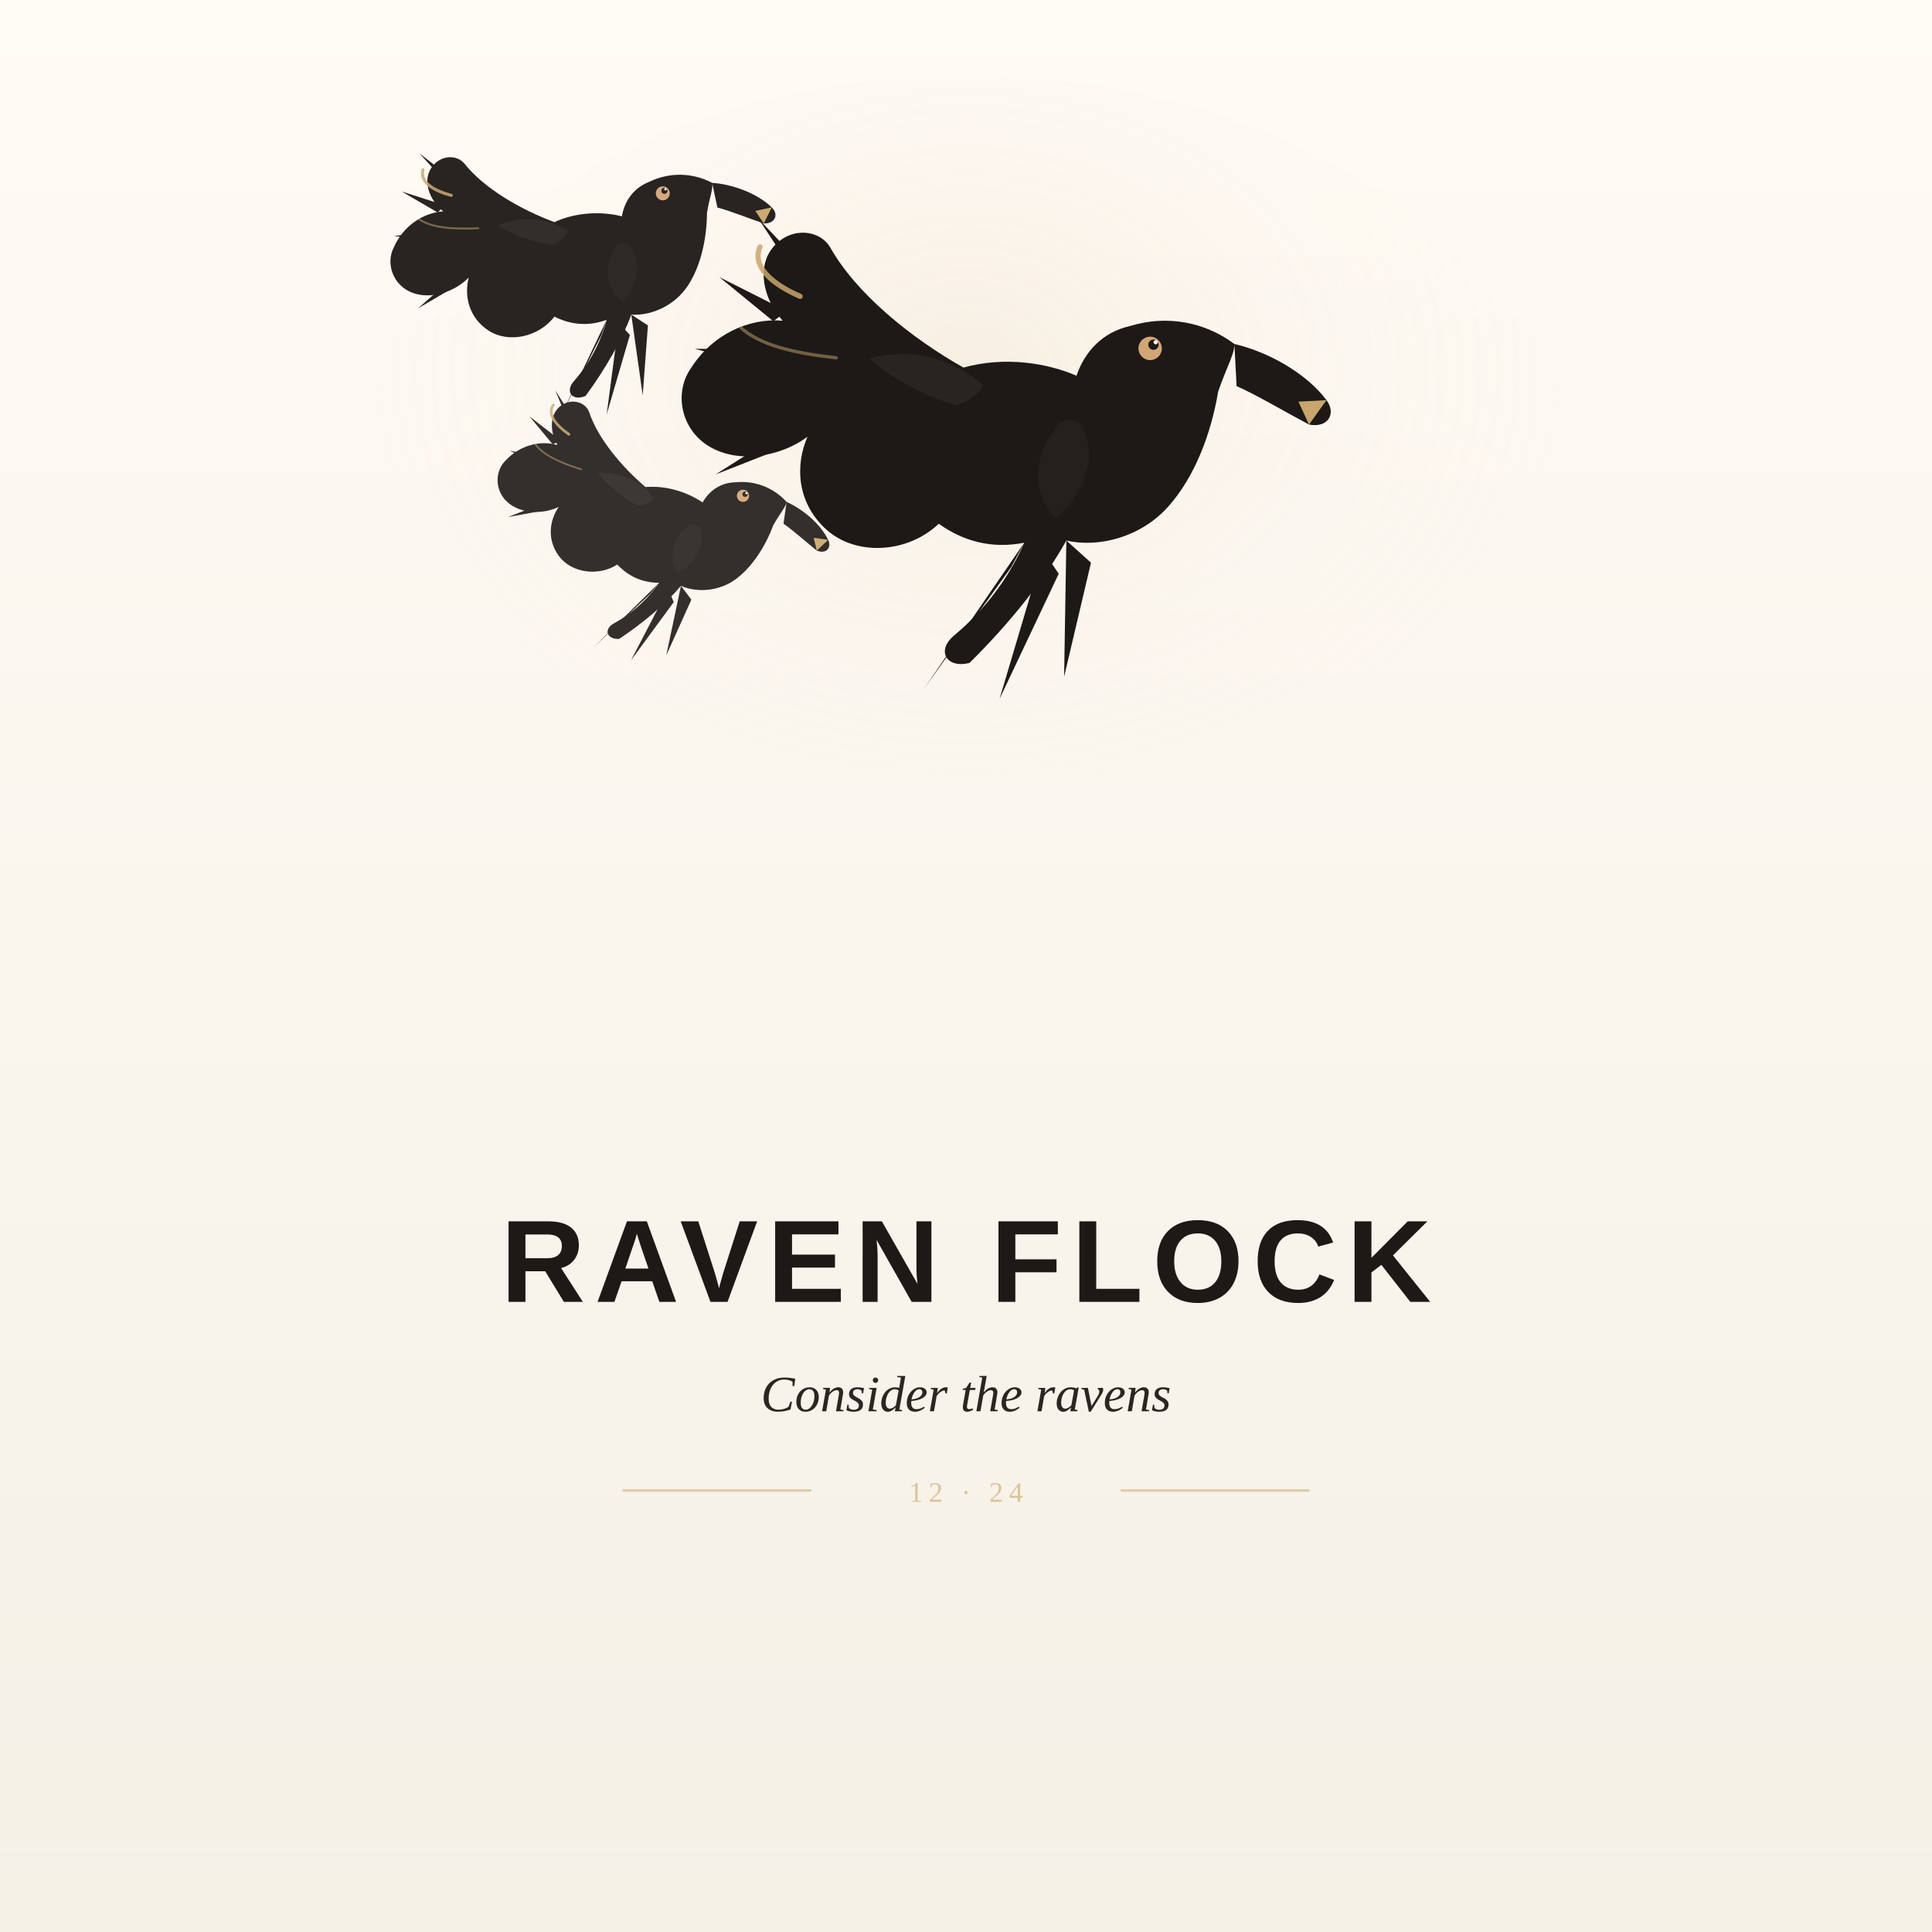
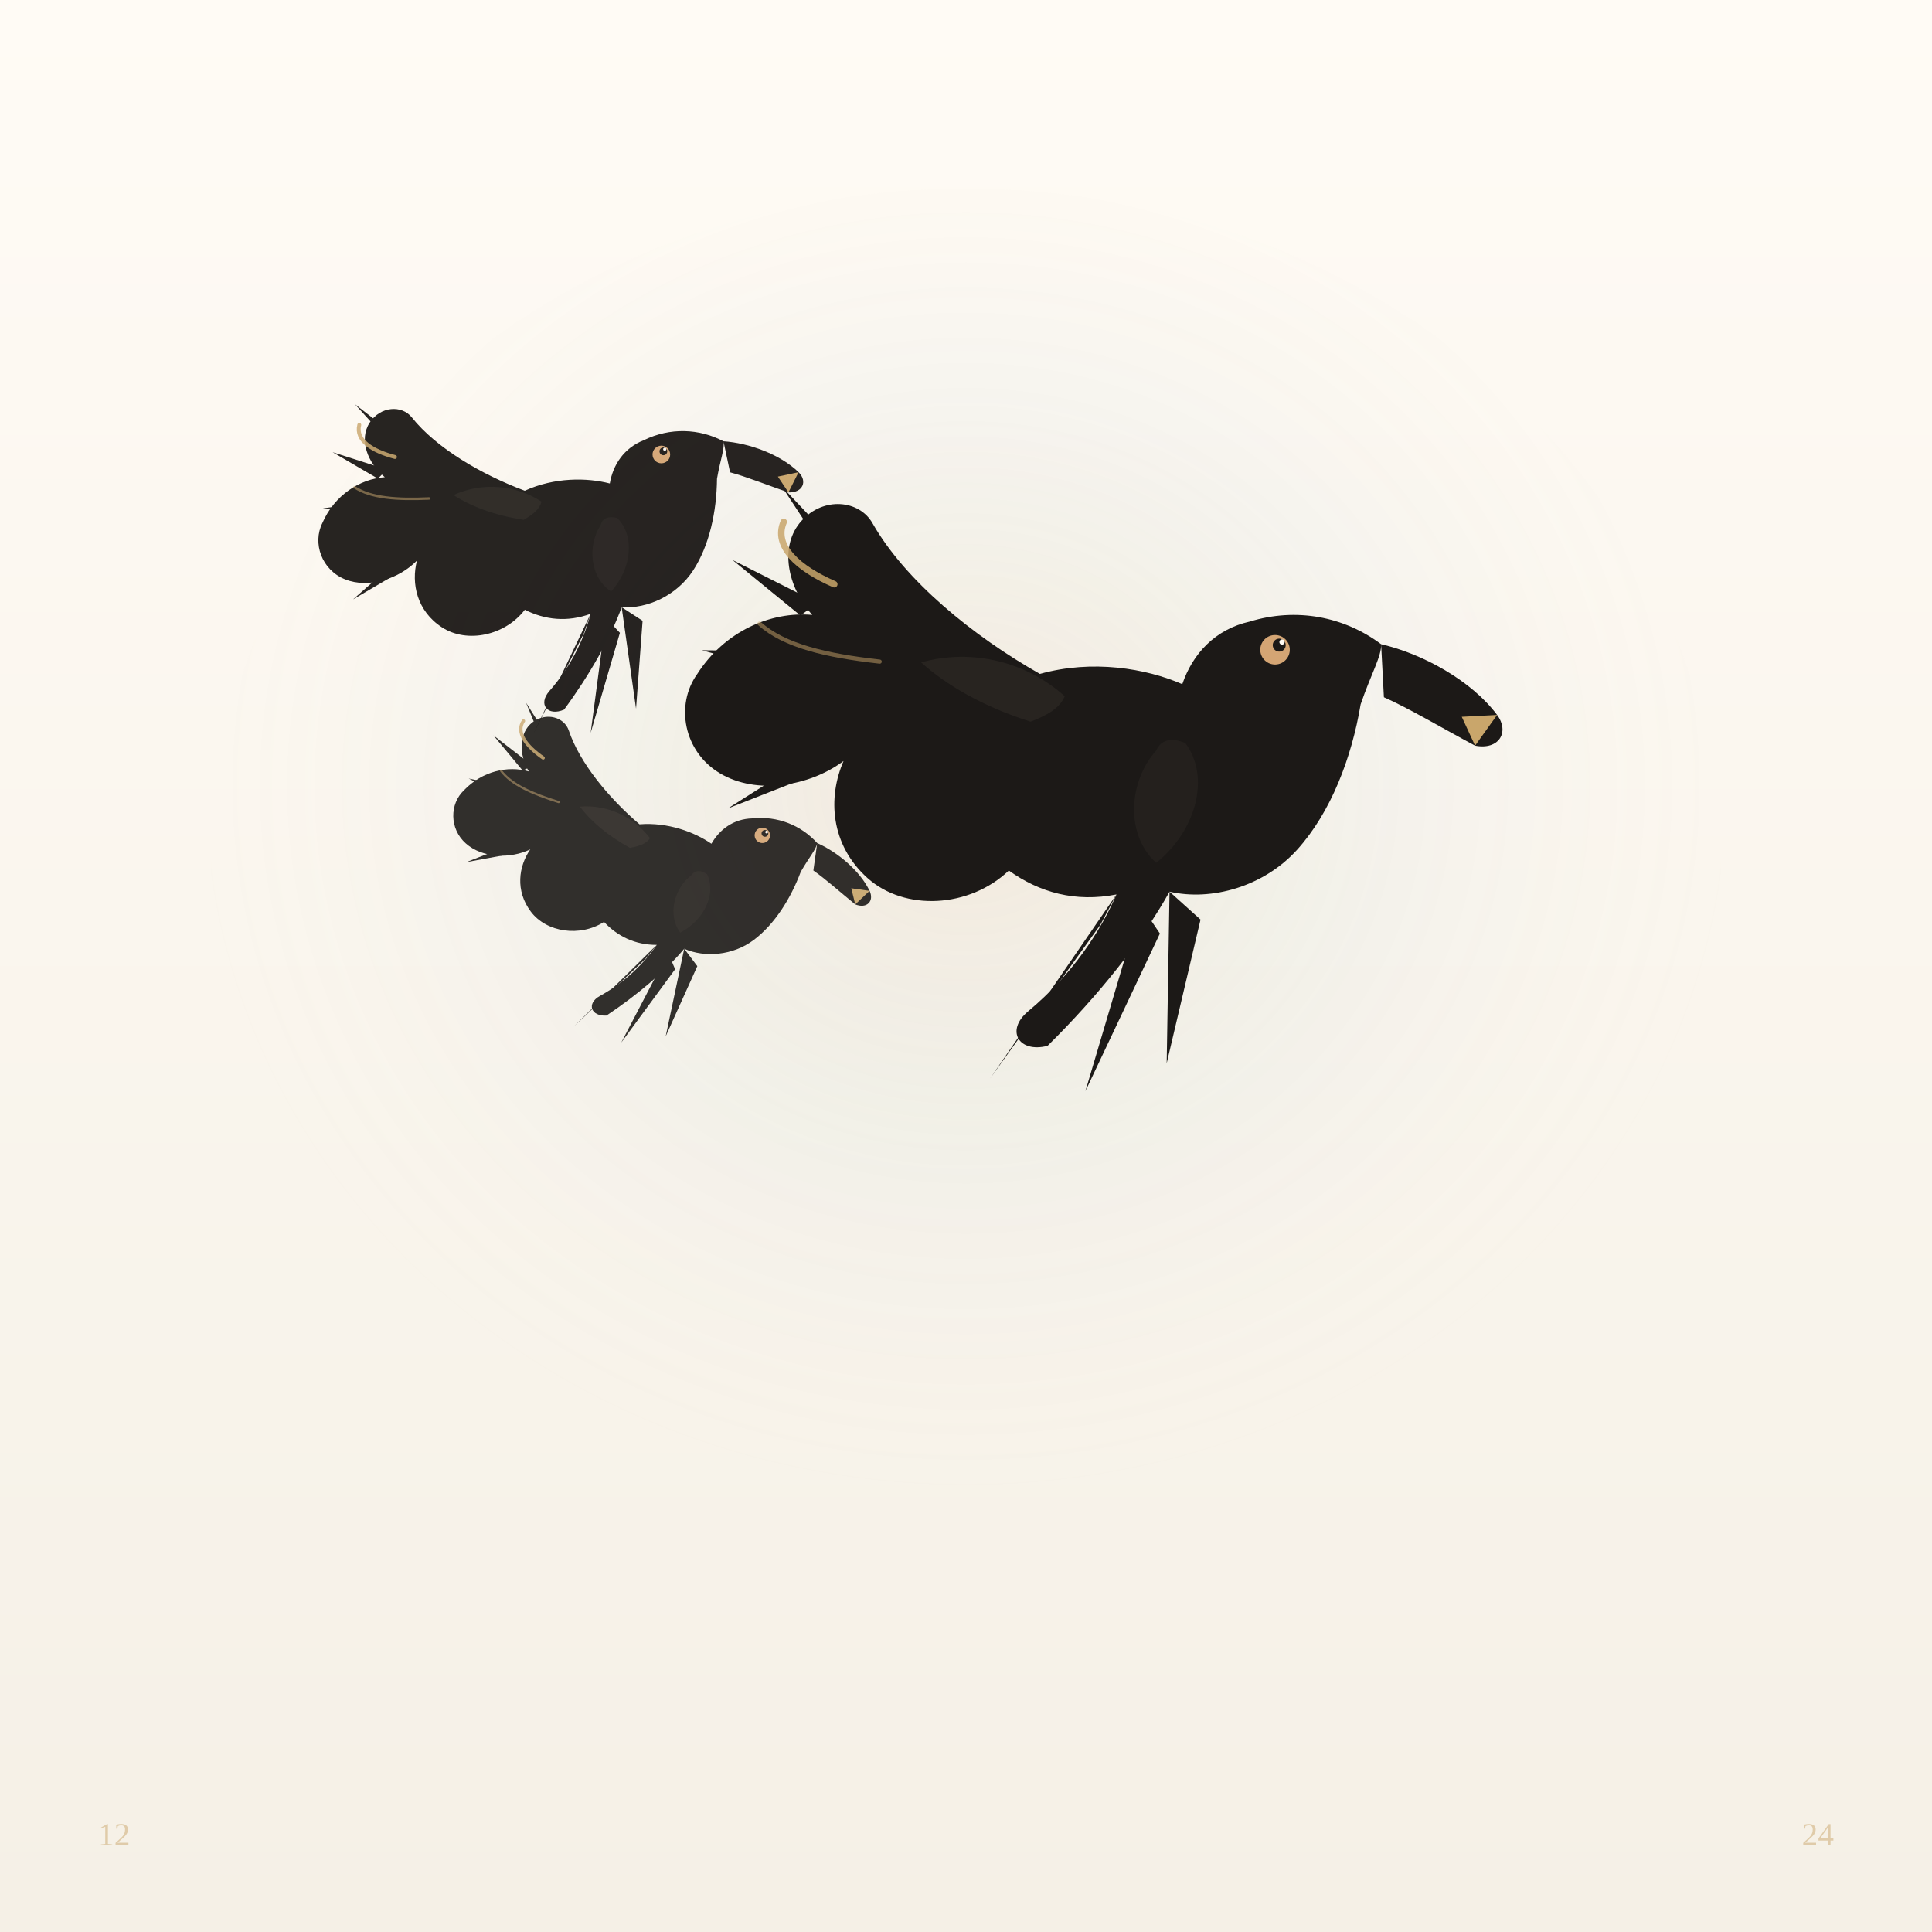
<svg xmlns="http://www.w3.org/2000/svg" width="1024" height="1024" viewBox="0 0 1024 1024">
  <defs>
    <linearGradient id="paper" x1="0" y1="0" x2="0" y2="1">
      <stop offset="0%" stop-color="#FFFBF5" />
      <stop offset="100%" stop-color="#F5F0E6" />
    </linearGradient>
-     <radialGradient id="glow" cx="50%" cy="30%" r="46%">
-       <stop offset="0%" stop-color="#D4A574" stop-opacity="0.13" />
+     <radialGradient id="glow" cx="50%" cy="44%" r="52%">
+       <stop offset="0%" stop-color="#D4A574" stop-opacity="0.15" />
+       <stop offset="55%" stop-color="#7BA3A8" stop-opacity="0.05" />
      <stop offset="100%" stop-color="#F5F0E6" stop-opacity="0" />
    </radialGradient>
  </defs>
  <rect width="1024" height="1024" fill="url(#paper)" />
-   <ellipse cx="512" cy="300" rx="340" ry="260" fill="url(#glow)" />
-   <g transform="translate(200,70) scale(1.35)">
+   <ellipse cx="512" cy="460" rx="400" ry="360" fill="url(#glow)" />
+   <g transform="translate(160,200) scale(1.7)">
    <g id="flock-mark">
      <g transform="translate(0,0) scale(0.55) rotate(-12 140 90)" opacity="0.95">
        <g>
          <path fill="#1C1917" fill-rule="evenodd" d="       M 248 58       C 262 62, 278 72, 286 84       C 290 90, 286 96, 278 94       C 268 88, 256 80, 248 76       L 248 58       M 248 58       C 236 48, 220 44, 204 48       C 192 50, 184 58, 180 68       C 168 62, 150 58, 132 62       C 110 48, 88 28, 78 8       C 74 0, 62 -2, 54 6       C 46 14, 48 28, 56 38       C 42 36, 26 42, 16 56       C 8 66, 10 82, 22 90       C 34 98, 52 96, 64 88       C 58 100, 58 116, 70 128       C 82 140, 104 140, 118 128       C 128 136, 140 140, 154 138       C 148 150, 138 164, 122 176       C 114 182, 118 190, 128 188       C 146 172, 162 154, 172 138       C 186 142, 204 138, 216 126       C 228 114, 236 96, 240 78       C 244 68, 248 62, 248 58       Z" />
          <path fill="#1C1917" d="       M 70 20 L 48 -6 L 62 18 Z       M 58 34 L 30 18 L 52 38 Z       M 50 50 L 18 48 L 48 58 Z       M 48 68 L 14 78 L 50 76 Z       M 56 84 L 24 102 L 60 90 Z" />
          <path fill="#2A2622" opacity="0.85" d="       M 140 70       C 128 58, 110 52, 92 56       C 100 64, 112 72, 128 78       C 134 76, 138 74, 140 70 Z" />
          <path fill="#2A2622" opacity="0.55" d="       M 170 90       C 160 100, 158 118, 168 128       C 182 118, 188 100, 180 88       C 176 86, 172 86, 170 90 Z" />
          <path fill="#1C1917" d="       M 154 138 L 108 198 L 148 148 Z       M 162 142 L 140 204 L 168 152 Z       M 172 138 L 168 196 L 182 148 Z" />
          <path fill="#C9A66B" d="M 274 84 L 286 84 L 278 94 Z" />
          <circle cx="212" cy="58" r="5" fill="#D4A574" />
          <circle cx="213.5" cy="56.5" r="2.2" fill="#1C1917" />
          <circle cx="214.5" cy="55.5" r="0.9" fill="#FFFBF5" />
          <path d="M 64 28 C 52 22, 44 14, 48 6" fill="none" stroke="#C9A66B" stroke-width="2.2" stroke-linecap="round" opacity="0.85" />
          <path d="M 78 55 C 60 52, 46 48, 38 40" fill="none" stroke="#C9A66B" stroke-width="1.4" stroke-linecap="round" opacity="0.5" />
        </g>
      </g>
      <g transform="translate(40,110) scale(0.48) rotate(8 140 90)" opacity="0.9">
        <g>
          <path fill="#1C1917" fill-rule="evenodd" d="       M 248 58       C 262 62, 278 72, 286 84       C 290 90, 286 96, 278 94       C 268 88, 256 80, 248 76       L 248 58       M 248 58       C 236 48, 220 44, 204 48       C 192 50, 184 58, 180 68       C 168 62, 150 58, 132 62       C 110 48, 88 28, 78 8       C 74 0, 62 -2, 54 6       C 46 14, 48 28, 56 38       C 42 36, 26 42, 16 56       C 8 66, 10 82, 22 90       C 34 98, 52 96, 64 88       C 58 100, 58 116, 70 128       C 82 140, 104 140, 118 128       C 128 136, 140 140, 154 138       C 148 150, 138 164, 122 176       C 114 182, 118 190, 128 188       C 146 172, 162 154, 172 138       C 186 142, 204 138, 216 126       C 228 114, 236 96, 240 78       C 244 68, 248 62, 248 58       Z" />
          <path fill="#1C1917" d="       M 70 20 L 48 -6 L 62 18 Z       M 58 34 L 30 18 L 52 38 Z       M 50 50 L 18 48 L 48 58 Z       M 48 68 L 14 78 L 50 76 Z       M 56 84 L 24 102 L 60 90 Z" />
          <path fill="#2A2622" opacity="0.85" d="       M 140 70       C 128 58, 110 52, 92 56       C 100 64, 112 72, 128 78       C 134 76, 138 74, 140 70 Z" />
          <path fill="#2A2622" opacity="0.55" d="       M 170 90       C 160 100, 158 118, 168 128       C 182 118, 188 100, 180 88       C 176 86, 172 86, 170 90 Z" />
          <path fill="#1C1917" d="       M 154 138 L 108 198 L 148 148 Z       M 162 142 L 140 204 L 168 152 Z       M 172 138 L 168 196 L 182 148 Z" />
          <path fill="#C9A66B" d="M 274 84 L 286 84 L 278 94 Z" />
          <circle cx="212" cy="58" r="5" fill="#D4A574" />
          <circle cx="213.5" cy="56.5" r="2.2" fill="#1C1917" />
          <circle cx="214.5" cy="55.5" r="0.9" fill="#FFFBF5" />
          <path d="M 64 28 C 52 22, 44 14, 48 6" fill="none" stroke="#C9A66B" stroke-width="2.2" stroke-linecap="round" opacity="0.85" />
          <path d="M 78 55 C 60 52, 46 48, 38 40" fill="none" stroke="#C9A66B" stroke-width="1.4" stroke-linecap="round" opacity="0.5" />
        </g>
      </g>
      <g transform="translate(110,35) scale(0.92) rotate(-3 140 90)">
        <g>
          <path fill="#1C1917" fill-rule="evenodd" d="       M 248 58       C 262 62, 278 72, 286 84       C 290 90, 286 96, 278 94       C 268 88, 256 80, 248 76       L 248 58       M 248 58       C 236 48, 220 44, 204 48       C 192 50, 184 58, 180 68       C 168 62, 150 58, 132 62       C 110 48, 88 28, 78 8       C 74 0, 62 -2, 54 6       C 46 14, 48 28, 56 38       C 42 36, 26 42, 16 56       C 8 66, 10 82, 22 90       C 34 98, 52 96, 64 88       C 58 100, 58 116, 70 128       C 82 140, 104 140, 118 128       C 128 136, 140 140, 154 138       C 148 150, 138 164, 122 176       C 114 182, 118 190, 128 188       C 146 172, 162 154, 172 138       C 186 142, 204 138, 216 126       C 228 114, 236 96, 240 78       C 244 68, 248 62, 248 58       Z" />
          <path fill="#1C1917" d="       M 70 20 L 48 -6 L 62 18 Z       M 58 34 L 30 18 L 52 38 Z       M 50 50 L 18 48 L 48 58 Z       M 48 68 L 14 78 L 50 76 Z       M 56 84 L 24 102 L 60 90 Z" />
          <path fill="#2A2622" opacity="0.85" d="       M 140 70       C 128 58, 110 52, 92 56       C 100 64, 112 72, 128 78       C 134 76, 138 74, 140 70 Z" />
          <path fill="#2A2622" opacity="0.55" d="       M 170 90       C 160 100, 158 118, 168 128       C 182 118, 188 100, 180 88       C 176 86, 172 86, 170 90 Z" />
          <path fill="#1C1917" d="       M 154 138 L 108 198 L 148 148 Z       M 162 142 L 140 204 L 168 152 Z       M 172 138 L 168 196 L 182 148 Z" />
          <path fill="#C9A66B" d="M 274 84 L 286 84 L 278 94 Z" />
          <circle cx="212" cy="58" r="5" fill="#D4A574" />
          <circle cx="213.5" cy="56.5" r="2.2" fill="#1C1917" />
          <circle cx="214.5" cy="55.5" r="0.9" fill="#FFFBF5" />
          <path d="M 64 28 C 52 22, 44 14, 48 6" fill="none" stroke="#C9A66B" stroke-width="2.2" stroke-linecap="round" opacity="0.85" />
          <path d="M 78 55 C 60 52, 46 48, 38 40" fill="none" stroke="#C9A66B" stroke-width="1.4" stroke-linecap="round" opacity="0.5" />
        </g>
      </g>
    </g>
  </g>
-   <text x="512" y="690" text-anchor="middle" font-family="Liberation Sans, DejaVu Sans, sans-serif" font-size="62" font-weight="700" letter-spacing="5" fill="#1C1917">RAVEN FLOCK</text>
-   <text x="512" y="748" text-anchor="middle" font-family="Liberation Serif, DejaVu Serif, serif" font-size="27" font-style="italic" fill="#2A2622">Consider the ravens</text>
-   <g stroke="#C9A66B" stroke-width="1.2" opacity="0.55">
-     <line x1="330" y1="790" x2="430" y2="790" />
-     <line x1="594" y1="790" x2="694" y2="790" />
+   <g fill="#C9A66B" opacity="0.5" font-family="Liberation Serif, DejaVu Serif, serif" font-size="17">
+     <text x="52" y="978">12</text>
+     <text x="972" y="978" text-anchor="end">24</text>
  </g>
-   <text x="512" y="796" text-anchor="middle" font-family="Liberation Serif, DejaVu Serif, serif" font-size="15" letter-spacing="3" fill="#C9A66B" opacity="0.62">12 · 24</text>
</svg>
